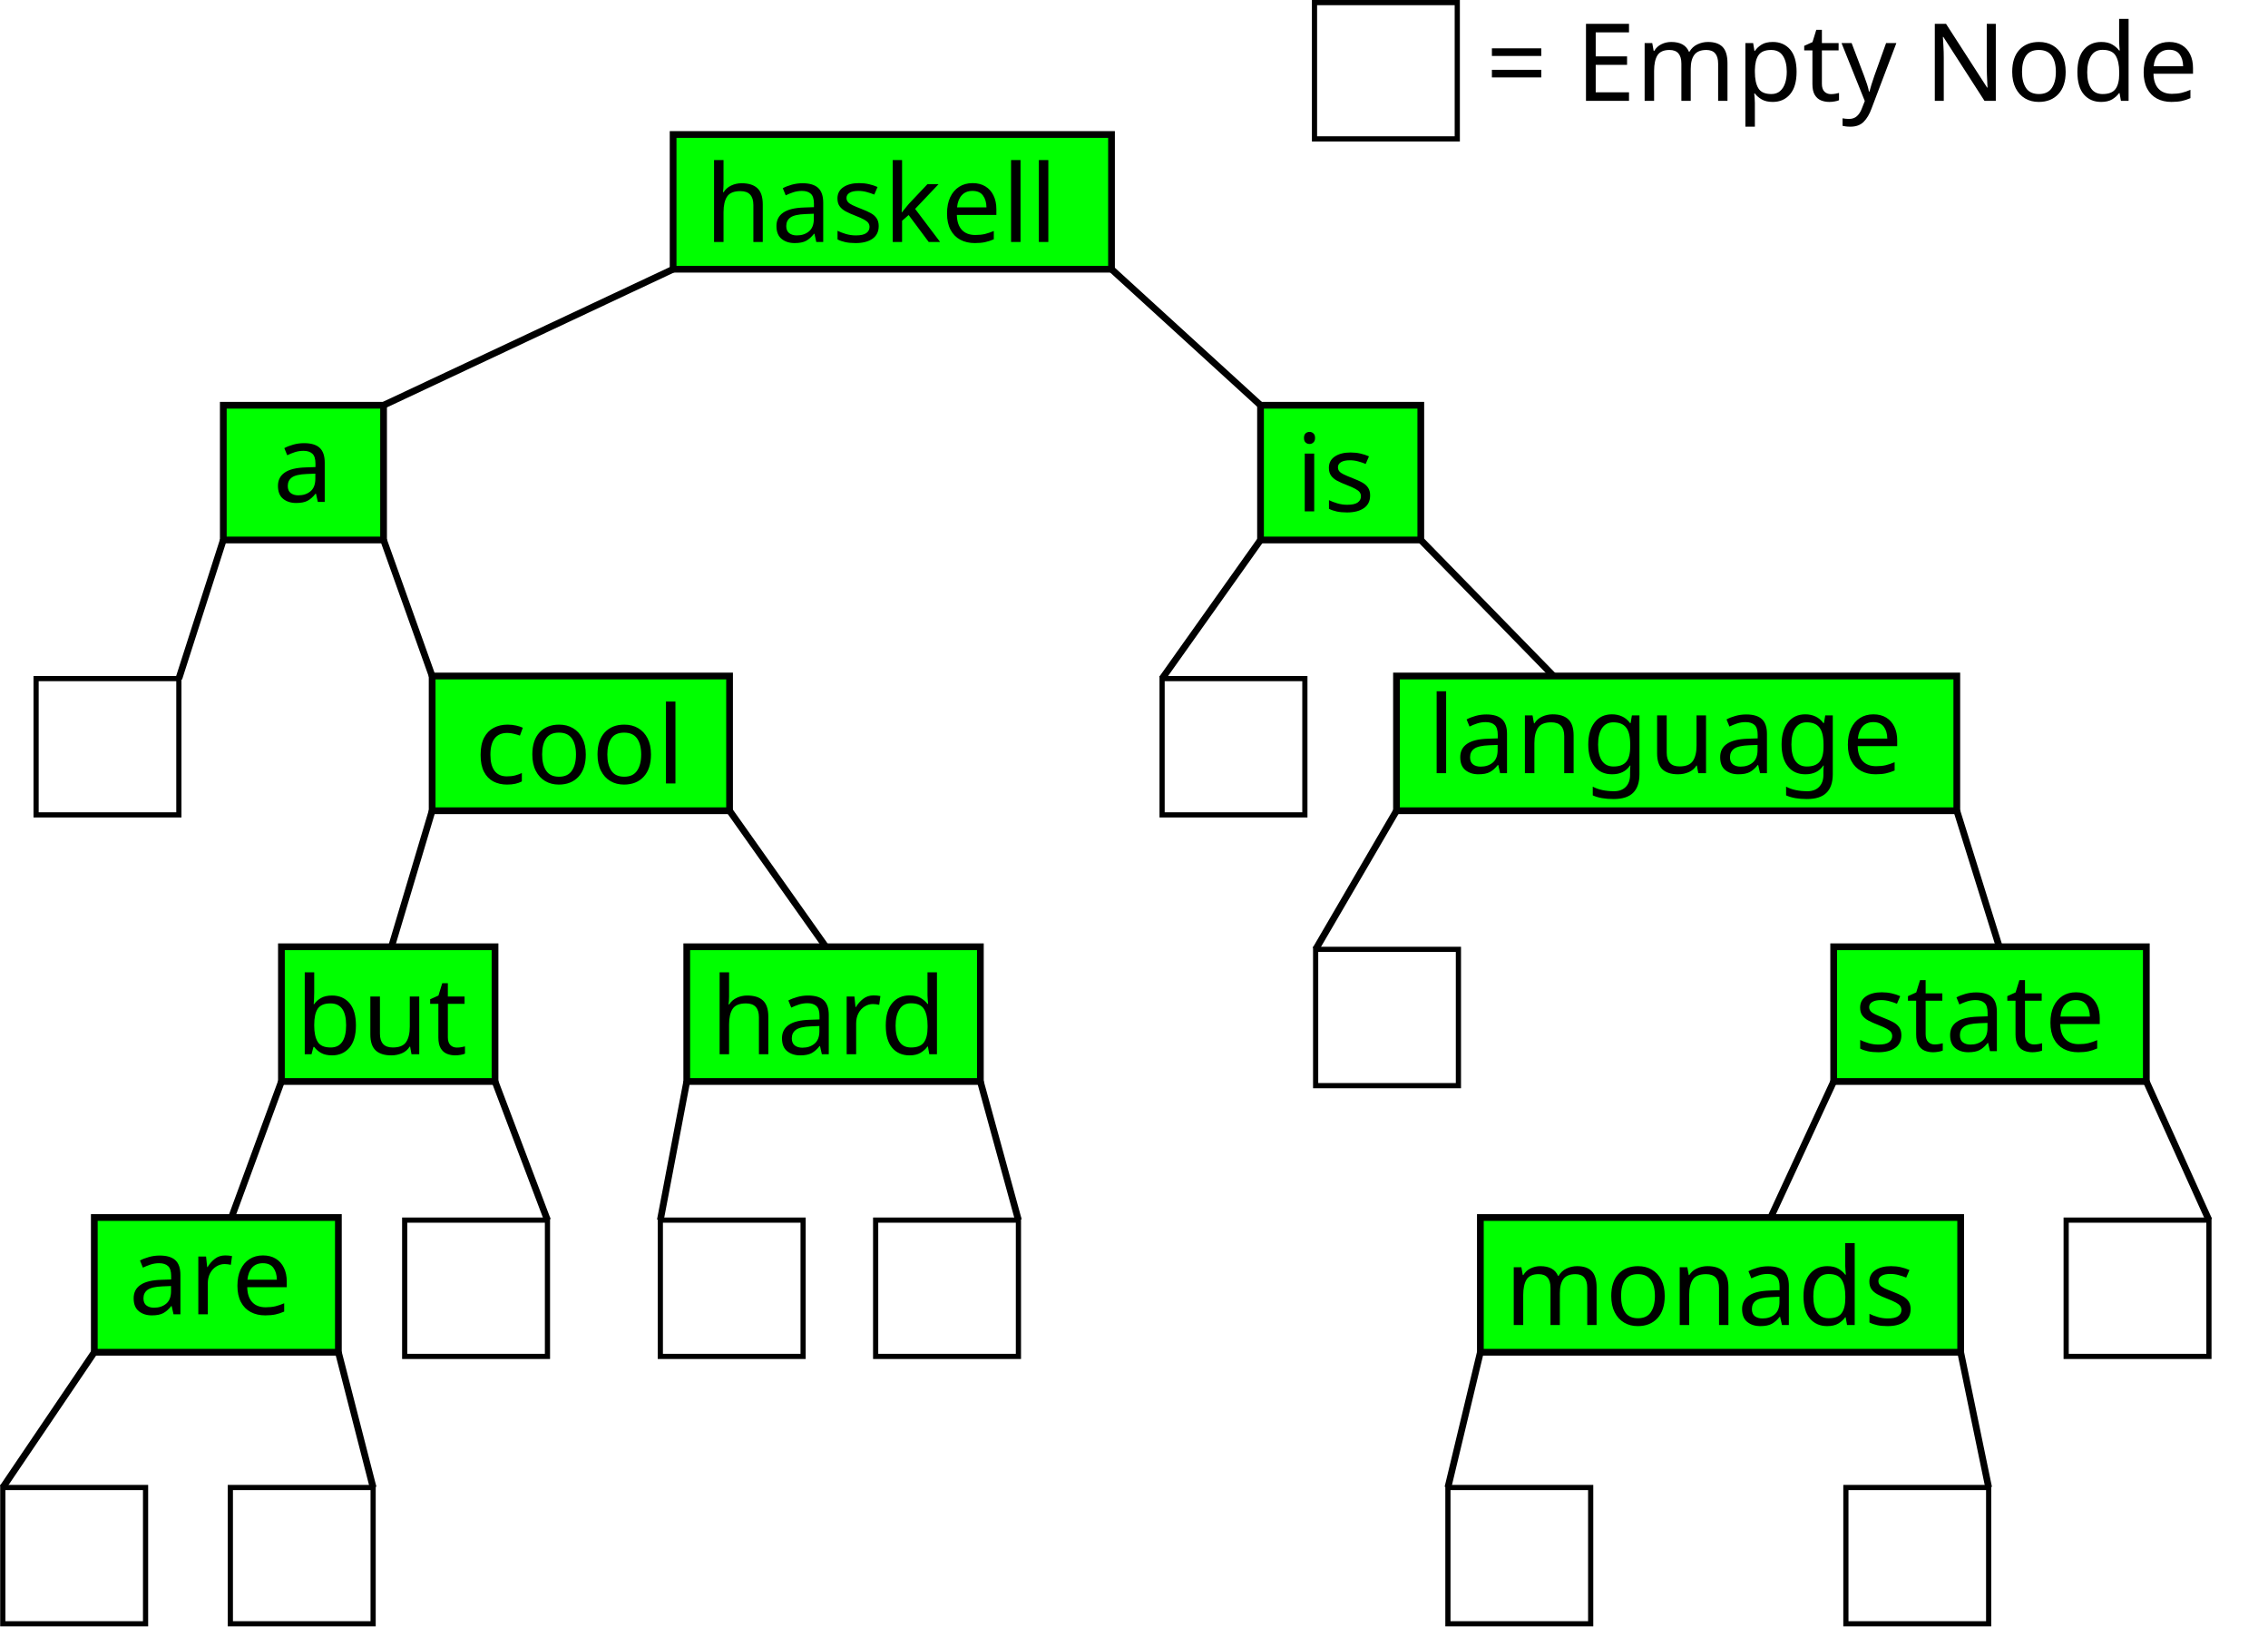
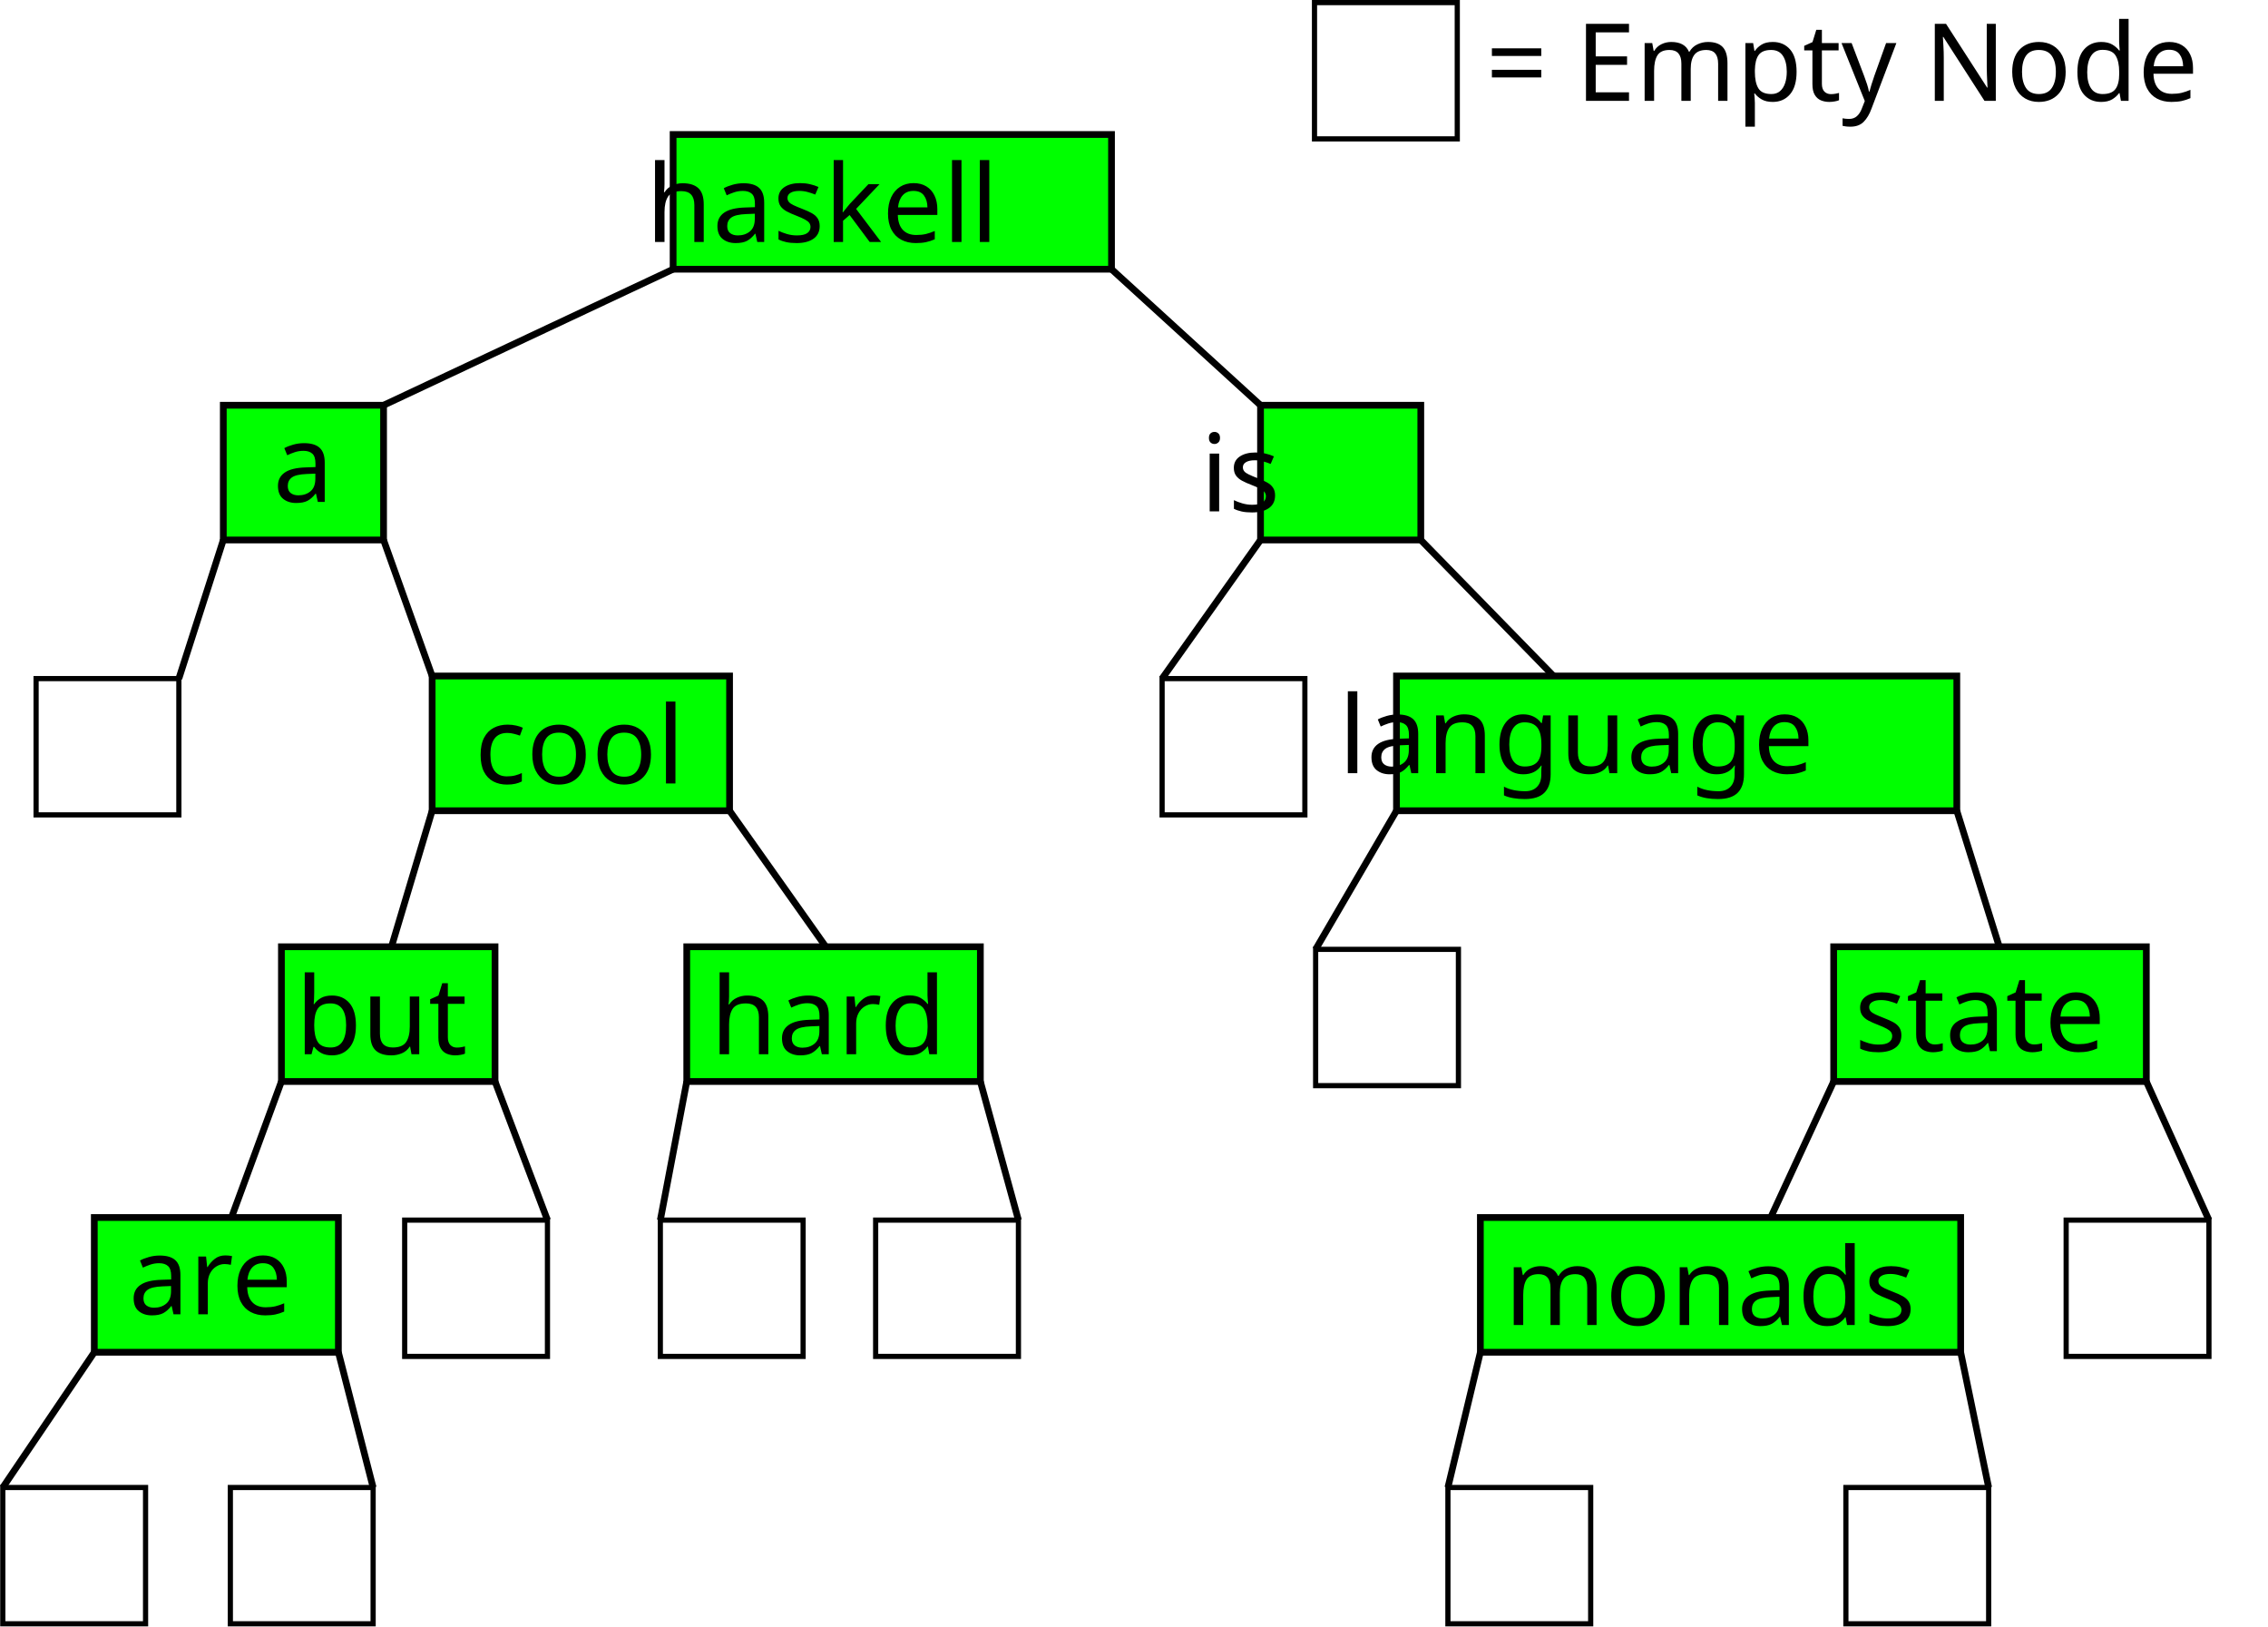
<svg xmlns="http://www.w3.org/2000/svg" width="237.59mm" height="170.335mm" viewBox="0 0 841.856 603.551" id="svg2" version="1.1">
  <defs id="defs4" />
  <g id="layer1" transform="translate(87.33235,-160.6135)">
-     <g id="g4341">
+     <g id="g4230">
      <rect y="311" x="-4.445" height="50" width="59.49" id="rect4184-0" style="color:#000000;clip-rule:nonzero;display:inline;overflow:visible;visibility:visible;opacity:1;isolation:auto;mix-blend-mode:normal;color-interpolation:sRGB;color-interpolation-filters:linearRGB;solid-color:#000000;solid-opacity:1;fill:#00ff00;fill-opacity:1;fill-rule:evenodd;stroke:#000000;stroke-width:2.5;stroke-miterlimit:4;stroke-dasharray:none;stroke-dashoffset:0;color-rendering:auto;image-rendering:auto;shape-rendering:auto;text-rendering:auto;enable-background:accumulate" />
      <text id="text4144" y="346.869" x="14.001" style="font-style:normal;font-weight:normal;font-size:40px;line-height:125%;font-family:sans-serif;letter-spacing:0px;word-spacing:0px;fill:#000000;fill-opacity:1;stroke:none;stroke-width:1px;stroke-linecap:butt;stroke-linejoin:miter;stroke-opacity:1" xml:space="preserve">
        <tspan y="346.869" x="14.001" id="tspan4146">a</tspan>
      </text>
      <rect y="311" x="380.561" height="50" width="59.49" id="rect4184-0-6" style="color:#000000;clip-rule:nonzero;display:inline;overflow:visible;visibility:visible;opacity:1;isolation:auto;mix-blend-mode:normal;color-interpolation:sRGB;color-interpolation-filters:linearRGB;solid-color:#000000;solid-opacity:1;fill:#00ff00;fill-opacity:1;fill-rule:evenodd;stroke:#000000;stroke-width:2.5;stroke-miterlimit:4;stroke-dasharray:none;stroke-dashoffset:0;color-rendering:auto;image-rendering:auto;shape-rendering:auto;text-rendering:auto;enable-background:accumulate" />
-       <text id="text4148" y="350.375" x="393.567" style="font-style:normal;font-weight:normal;font-size:40px;line-height:125%;font-family:sans-serif;letter-spacing:0px;word-spacing:0px;fill:#000000;fill-opacity:1;stroke:none;stroke-width:1px;stroke-linecap:butt;stroke-linejoin:miter;stroke-opacity:1;" xml:space="preserve">
-         <tspan y="350.375" x="393.567" id="tspan4150">is</tspan>
+       <text id="text4148" y="350.375" x="409.427" style="font-style:normal;font-weight:normal;font-size:40px;line-height:125%;font-family:sans-serif;text-align:center;letter-spacing:0px;word-spacing:0px;text-anchor:middle;fill:#000000;fill-opacity:1;stroke:none;stroke-width:1px;stroke-linecap:butt;stroke-linejoin:miter;stroke-opacity:1" xml:space="preserve">
+         <tspan y="350.375" x="409.427" id="tspan4150">is</tspan>
      </text>
    </g>
    <g id="g4252">
      <rect y="712.626" x="-86.297" height="50.577" width="52.996" id="rect4184-0-6-92-9-8-1-4-3-1-9" style="color:#000000;clip-rule:nonzero;display:inline;overflow:visible;visibility:visible;opacity:1;isolation:auto;mix-blend-mode:normal;color-interpolation:sRGB;color-interpolation-filters:linearRGB;solid-color:#000000;solid-opacity:1;fill:none;fill-opacity:1;fill-rule:evenodd;stroke:#000000;stroke-width:1.923;stroke-miterlimit:4;stroke-dasharray:none;stroke-dashoffset:0;color-rendering:auto;image-rendering:auto;shape-rendering:auto;text-rendering:auto;enable-background:accumulate" />
      <rect y="712.626" x="-1.829" height="50.577" width="52.996" id="rect4184-0-6-92-9-8-1-4-3-1-9-2" style="color:#000000;clip-rule:nonzero;display:inline;overflow:visible;visibility:visible;opacity:1;isolation:auto;mix-blend-mode:normal;color-interpolation:sRGB;color-interpolation-filters:linearRGB;solid-color:#000000;solid-opacity:1;fill:none;fill-opacity:1;fill-rule:evenodd;stroke:#000000;stroke-width:1.923;stroke-miterlimit:4;stroke-dasharray:none;stroke-dashoffset:0;color-rendering:auto;image-rendering:auto;shape-rendering:auto;text-rendering:auto;enable-background:accumulate" />
      <rect y="712.626" x="450.116" height="50.577" width="52.996" id="rect4184-0-6-92-9-8-1-4-3-1-9-9" style="color:#000000;clip-rule:nonzero;display:inline;overflow:visible;visibility:visible;opacity:1;isolation:auto;mix-blend-mode:normal;color-interpolation:sRGB;color-interpolation-filters:linearRGB;solid-color:#000000;solid-opacity:1;fill:none;fill-opacity:1;fill-rule:evenodd;stroke:#000000;stroke-width:1.923;stroke-miterlimit:4;stroke-dasharray:none;stroke-dashoffset:0;color-rendering:auto;image-rendering:auto;shape-rendering:auto;text-rendering:auto;enable-background:accumulate" />
      <rect y="712.626" x="597.839" height="50.577" width="52.996" id="rect4184-0-6-92-9-8-1-4-3-1-9-0" style="color:#000000;clip-rule:nonzero;display:inline;overflow:visible;visibility:visible;opacity:1;isolation:auto;mix-blend-mode:normal;color-interpolation:sRGB;color-interpolation-filters:linearRGB;solid-color:#000000;solid-opacity:1;fill:none;fill-opacity:1;fill-rule:evenodd;stroke:#000000;stroke-width:1.923;stroke-miterlimit:4;stroke-dasharray:none;stroke-dashoffset:0;color-rendering:auto;image-rendering:auto;shape-rendering:auto;text-rendering:auto;enable-background:accumulate" />
    </g>
-     <g id="g4416">
-       <rect y="612.436" x="462.162" height="50" width="178.284" id="rect4184-0-6-92-9-8-1" style="color:#000000;clip-rule:nonzero;display:inline;overflow:visible;visibility:visible;opacity:1;isolation:auto;mix-blend-mode:normal;color-interpolation:sRGB;color-interpolation-filters:linearRGB;solid-color:#000000;solid-opacity:1;fill:#00ff00;fill-opacity:1;fill-rule:evenodd;stroke:#000000;stroke-width:2.5;stroke-miterlimit:4;stroke-dasharray:none;stroke-dashoffset:0;color-rendering:auto;image-rendering:auto;shape-rendering:auto;text-rendering:auto;enable-background:accumulate" />
-       <text id="text4172" y="652.328" x="471.148" style="font-style:normal;font-weight:normal;font-size:40px;line-height:125%;font-family:sans-serif;letter-spacing:0px;word-spacing:0px;fill:#000000;fill-opacity:1;stroke:none;stroke-width:1px;stroke-linecap:butt;stroke-linejoin:miter;stroke-opacity:1" xml:space="preserve">
-         <tspan y="652.328" x="471.148" id="tspan4174">monads</tspan>
-       </text>
-       <rect y="612.436" x="-52.331" height="50" width="90.603" id="rect4184-0-6-92-9-8-1-4-3" style="color:#000000;clip-rule:nonzero;display:inline;overflow:visible;visibility:visible;opacity:1;isolation:auto;mix-blend-mode:normal;color-interpolation:sRGB;color-interpolation-filters:linearRGB;solid-color:#000000;solid-opacity:1;fill:#00ff00;fill-opacity:1;fill-rule:evenodd;stroke:#000000;stroke-width:2.5;stroke-miterlimit:4;stroke-dasharray:none;stroke-dashoffset:0;color-rendering:auto;image-rendering:auto;shape-rendering:auto;text-rendering:auto;enable-background:accumulate" />
-       <text id="text4176" y="648.344" x="-39.568" style="font-style:normal;font-weight:normal;font-size:40px;line-height:125%;font-family:sans-serif;letter-spacing:0px;word-spacing:0px;fill:#000000;fill-opacity:1;stroke:none;stroke-width:1px;stroke-linecap:butt;stroke-linejoin:miter;stroke-opacity:1;" xml:space="preserve">
-         <tspan y="648.344" x="-39.568" id="tspan4178">are</tspan>
-       </text>
-       <rect y="613.397" x="62.882" height="50.577" width="52.996" id="rect4184-0-6-92-9-8-1-4-3-1-1" style="color:#000000;clip-rule:nonzero;display:inline;overflow:visible;visibility:visible;opacity:1;isolation:auto;mix-blend-mode:normal;color-interpolation:sRGB;color-interpolation-filters:linearRGB;solid-color:#000000;solid-opacity:1;fill:none;fill-opacity:1;fill-rule:evenodd;stroke:#000000;stroke-width:1.923;stroke-miterlimit:4;stroke-dasharray:none;stroke-dashoffset:0;color-rendering:auto;image-rendering:auto;shape-rendering:auto;text-rendering:auto;enable-background:accumulate" />
-       <rect y="613.397" x="157.776" height="50.577" width="52.996" id="rect4184-0-6-92-9-8-1-4-3-1-7" style="color:#000000;clip-rule:nonzero;display:inline;overflow:visible;visibility:visible;opacity:1;isolation:auto;mix-blend-mode:normal;color-interpolation:sRGB;color-interpolation-filters:linearRGB;solid-color:#000000;solid-opacity:1;fill:none;fill-opacity:1;fill-rule:evenodd;stroke:#000000;stroke-width:1.923;stroke-miterlimit:4;stroke-dasharray:none;stroke-dashoffset:0;color-rendering:auto;image-rendering:auto;shape-rendering:auto;text-rendering:auto;enable-background:accumulate" />
-       <rect y="613.397" x="237.7" height="50.577" width="52.996" id="rect4184-0-6-92-9-8-1-4-3-1-8" style="color:#000000;clip-rule:nonzero;display:inline;overflow:visible;visibility:visible;opacity:1;isolation:auto;mix-blend-mode:normal;color-interpolation:sRGB;color-interpolation-filters:linearRGB;solid-color:#000000;solid-opacity:1;fill:none;fill-opacity:1;fill-rule:evenodd;stroke:#000000;stroke-width:1.923;stroke-miterlimit:4;stroke-dasharray:none;stroke-dashoffset:0;color-rendering:auto;image-rendering:auto;shape-rendering:auto;text-rendering:auto;enable-background:accumulate" />
-       <rect y="613.397" x="679.604" height="50.577" width="52.996" id="rect4184-0-6-92-9-8-1-4-3-1-9-6" style="color:#000000;clip-rule:nonzero;display:inline;overflow:visible;visibility:visible;opacity:1;isolation:auto;mix-blend-mode:normal;color-interpolation:sRGB;color-interpolation-filters:linearRGB;solid-color:#000000;solid-opacity:1;fill:none;fill-opacity:1;fill-rule:evenodd;stroke:#000000;stroke-width:1.923;stroke-miterlimit:4;stroke-dasharray:none;stroke-dashoffset:0;color-rendering:auto;image-rendering:auto;shape-rendering:auto;text-rendering:auto;enable-background:accumulate" />
-     </g>
-     <g id="g4386">
+     <rect style="color:#000000;clip-rule:nonzero;display:inline;overflow:visible;visibility:visible;opacity:1;isolation:auto;mix-blend-mode:normal;color-interpolation:sRGB;color-interpolation-filters:linearRGB;solid-color:#000000;solid-opacity:1;fill:#00ff00;fill-opacity:1;fill-rule:evenodd;stroke:#000000;stroke-width:2.5;stroke-miterlimit:4;stroke-dasharray:none;stroke-dashoffset:0;color-rendering:auto;image-rendering:auto;shape-rendering:auto;text-rendering:auto;enable-background:accumulate" id="rect4184-0-6-92-9-8-1" width="178.284" height="50" x="462.162" y="612.436" />
+     <text xml:space="preserve" style="font-style:normal;font-weight:normal;font-size:40px;line-height:125%;font-family:sans-serif;letter-spacing:0px;word-spacing:0px;fill:#000000;fill-opacity:1;stroke:none;stroke-width:1px;stroke-linecap:butt;stroke-linejoin:miter;stroke-opacity:1" x="471.148" y="652.328" id="text4172">
+       <tspan id="tspan4174" x="471.148" y="652.328">monads</tspan>
+     </text>
+     <rect style="color:#000000;clip-rule:nonzero;display:inline;overflow:visible;visibility:visible;opacity:1;isolation:auto;mix-blend-mode:normal;color-interpolation:sRGB;color-interpolation-filters:linearRGB;solid-color:#000000;solid-opacity:1;fill:#00ff00;fill-opacity:1;fill-rule:evenodd;stroke:#000000;stroke-width:2.5;stroke-miterlimit:4;stroke-dasharray:none;stroke-dashoffset:0;color-rendering:auto;image-rendering:auto;shape-rendering:auto;text-rendering:auto;enable-background:accumulate" id="rect4184-0-6-92-9-8-1-4-3" width="90.603" height="50" x="-52.331" y="612.436" />
+     <text xml:space="preserve" style="font-style:normal;font-weight:normal;font-size:40px;line-height:125%;font-family:sans-serif;letter-spacing:0px;word-spacing:0px;fill:#000000;fill-opacity:1;stroke:none;stroke-width:1px;stroke-linecap:butt;stroke-linejoin:miter;stroke-opacity:1" x="-39.568" y="648.344" id="text4176">
+       <tspan id="tspan4178" x="-39.568" y="648.344">are</tspan>
+     </text>
+     <rect style="color:#000000;clip-rule:nonzero;display:inline;overflow:visible;visibility:visible;opacity:1;isolation:auto;mix-blend-mode:normal;color-interpolation:sRGB;color-interpolation-filters:linearRGB;solid-color:#000000;solid-opacity:1;fill:none;fill-opacity:1;fill-rule:evenodd;stroke:#000000;stroke-width:1.923;stroke-miterlimit:4;stroke-dasharray:none;stroke-dashoffset:0;color-rendering:auto;image-rendering:auto;shape-rendering:auto;text-rendering:auto;enable-background:accumulate" id="rect4184-0-6-92-9-8-1-4-3-1-1" width="52.996" height="50.577" x="62.882" y="613.397" />
+     <rect style="color:#000000;clip-rule:nonzero;display:inline;overflow:visible;visibility:visible;opacity:1;isolation:auto;mix-blend-mode:normal;color-interpolation:sRGB;color-interpolation-filters:linearRGB;solid-color:#000000;solid-opacity:1;fill:none;fill-opacity:1;fill-rule:evenodd;stroke:#000000;stroke-width:1.923;stroke-miterlimit:4;stroke-dasharray:none;stroke-dashoffset:0;color-rendering:auto;image-rendering:auto;shape-rendering:auto;text-rendering:auto;enable-background:accumulate" id="rect4184-0-6-92-9-8-1-4-3-1-7" width="52.996" height="50.577" x="157.776" y="613.397" />
+     <rect style="color:#000000;clip-rule:nonzero;display:inline;overflow:visible;visibility:visible;opacity:1;isolation:auto;mix-blend-mode:normal;color-interpolation:sRGB;color-interpolation-filters:linearRGB;solid-color:#000000;solid-opacity:1;fill:none;fill-opacity:1;fill-rule:evenodd;stroke:#000000;stroke-width:1.923;stroke-miterlimit:4;stroke-dasharray:none;stroke-dashoffset:0;color-rendering:auto;image-rendering:auto;shape-rendering:auto;text-rendering:auto;enable-background:accumulate" id="rect4184-0-6-92-9-8-1-4-3-1-8" width="52.996" height="50.577" x="237.7" y="613.397" />
+     <rect style="color:#000000;clip-rule:nonzero;display:inline;overflow:visible;visibility:visible;opacity:1;isolation:auto;mix-blend-mode:normal;color-interpolation:sRGB;color-interpolation-filters:linearRGB;solid-color:#000000;solid-opacity:1;fill:none;fill-opacity:1;fill-rule:evenodd;stroke:#000000;stroke-width:1.923;stroke-miterlimit:4;stroke-dasharray:none;stroke-dashoffset:0;color-rendering:auto;image-rendering:auto;shape-rendering:auto;text-rendering:auto;enable-background:accumulate" id="rect4184-0-6-92-9-8-1-4-3-1-9-6" width="52.996" height="50.577" x="679.604" y="613.397" />
+     <g id="g4248">
      <rect y="511.957" x="17.128" height="50" width="79.289" id="rect4184-0-6-92-9" style="color:#000000;clip-rule:nonzero;display:inline;overflow:visible;visibility:visible;opacity:1;isolation:auto;mix-blend-mode:normal;color-interpolation:sRGB;color-interpolation-filters:linearRGB;solid-color:#000000;solid-opacity:1;fill:#00ff00;fill-opacity:1;fill-rule:evenodd;stroke:#000000;stroke-width:2.5;stroke-miterlimit:4;stroke-dasharray:none;stroke-dashoffset:0;color-rendering:auto;image-rendering:auto;shape-rendering:auto;text-rendering:auto;enable-background:accumulate" />
-       <text id="text4164" y="551.85" x="22.379" style="font-style:normal;font-weight:normal;font-size:40px;line-height:125%;font-family:sans-serif;letter-spacing:0px;word-spacing:0px;fill:#000000;fill-opacity:1;stroke:none;stroke-width:1px;stroke-linecap:butt;stroke-linejoin:miter;stroke-opacity:1;" xml:space="preserve">
+       <text id="text4164" y="551.85" x="22.379" style="font-style:normal;font-weight:normal;font-size:40px;line-height:125%;font-family:sans-serif;letter-spacing:0px;word-spacing:0px;fill:#000000;fill-opacity:1;stroke:none;stroke-width:1px;stroke-linecap:butt;stroke-linejoin:miter;stroke-opacity:1" xml:space="preserve">
        <tspan y="551.85" x="22.379" id="tspan4166">but</tspan>
      </text>
      <rect y="511.957" x="593.303" height="50" width="116.059" id="rect4184-0-6-92-9-8-1-4" style="color:#000000;clip-rule:nonzero;display:inline;overflow:visible;visibility:visible;opacity:1;isolation:auto;mix-blend-mode:normal;color-interpolation:sRGB;color-interpolation-filters:linearRGB;solid-color:#000000;solid-opacity:1;fill:#00ff00;fill-opacity:1;fill-rule:evenodd;stroke:#000000;stroke-width:2.5;stroke-miterlimit:4;stroke-dasharray:none;stroke-dashoffset:0;color-rendering:auto;image-rendering:auto;shape-rendering:auto;text-rendering:auto;enable-background:accumulate" />
      <text id="text4168" y="550.697" x="601.078" style="font-style:normal;font-weight:normal;font-size:40px;line-height:125%;font-family:sans-serif;letter-spacing:0px;word-spacing:0px;fill:#000000;fill-opacity:1;stroke:none;stroke-width:1px;stroke-linecap:butt;stroke-linejoin:miter;stroke-opacity:1" xml:space="preserve">
        <tspan y="550.697" x="601.078" id="tspan4170">state</tspan>
      </text>
      <rect y="511.957" x="167.583" height="50" width="108.988" id="rect4184-0-6-92-9-8" style="color:#000000;clip-rule:nonzero;display:inline;overflow:visible;visibility:visible;opacity:1;isolation:auto;mix-blend-mode:normal;color-interpolation:sRGB;color-interpolation-filters:linearRGB;solid-color:#000000;solid-opacity:1;fill:#00ff00;fill-opacity:1;fill-rule:evenodd;stroke:#000000;stroke-width:2.5;stroke-miterlimit:4;stroke-dasharray:none;stroke-dashoffset:0;color-rendering:auto;image-rendering:auto;shape-rendering:auto;text-rendering:auto;enable-background:accumulate" />
-       <text id="text4180" y="551.85" x="176.374" style="font-style:normal;font-weight:normal;font-size:40px;line-height:125%;font-family:sans-serif;letter-spacing:0px;word-spacing:0px;fill:#000000;fill-opacity:1;stroke:none;stroke-width:1px;stroke-linecap:butt;stroke-linejoin:miter;stroke-opacity:1;" xml:space="preserve">
+       <text id="text4180" y="551.85" x="176.374" style="font-style:normal;font-weight:normal;font-size:40px;line-height:125%;font-family:sans-serif;letter-spacing:0px;word-spacing:0px;fill:#000000;fill-opacity:1;stroke:none;stroke-width:1px;stroke-linecap:butt;stroke-linejoin:miter;stroke-opacity:1" xml:space="preserve">
        <tspan y="551.85" x="176.374" id="tspan4182">hard</tspan>
      </text>
      <rect y="512.919" x="401.021" height="50.577" width="52.996" id="rect4184-0-6-92-9-8-1-4-3-1-9-01" style="color:#000000;clip-rule:nonzero;display:inline;overflow:visible;visibility:visible;opacity:1;isolation:auto;mix-blend-mode:normal;color-interpolation:sRGB;color-interpolation-filters:linearRGB;solid-color:#000000;solid-opacity:1;fill:none;fill-opacity:1;fill-rule:evenodd;stroke:#000000;stroke-width:1.923;stroke-miterlimit:4;stroke-dasharray:none;stroke-dashoffset:0;color-rendering:auto;image-rendering:auto;shape-rendering:auto;text-rendering:auto;enable-background:accumulate" />
    </g>
    <path style="fill:none;fill-rule:evenodd;stroke:#000000;stroke-width:2.5;stroke-linecap:butt;stroke-linejoin:miter;stroke-miterlimit:4;stroke-dasharray:none;stroke-opacity:1" d="M -4.445,361 -20.94,412.44" id="path4193" />
    <path style="fill:none;fill-rule:evenodd;stroke:#000000;stroke-width:2.5;stroke-linecap:butt;stroke-linejoin:miter;stroke-miterlimit:4;stroke-dasharray:none;stroke-opacity:1" d="m 55.045,361 18.028,50.479" id="path4195" />
    <path style="fill:none;fill-rule:evenodd;stroke:#000000;stroke-width:2.5;stroke-linecap:butt;stroke-linejoin:miter;stroke-miterlimit:4;stroke-dasharray:none;stroke-opacity:1" d="M 162.52,260.522 55.045,311" id="path4197" />
    <path style="fill:none;fill-rule:evenodd;stroke:#000000;stroke-width:2.5;stroke-linecap:butt;stroke-linejoin:miter;stroke-miterlimit:4;stroke-dasharray:none;stroke-opacity:1" d="m 325.248,260.522 55.313,50.479" id="path4199" />
    <path style="fill:none;fill-rule:evenodd;stroke:#000000;stroke-width:2.5;stroke-linecap:butt;stroke-linejoin:miter;stroke-miterlimit:4;stroke-dasharray:none;stroke-opacity:1" d="m 380.561,361 -36.535,51.44" id="path4201" />
    <path style="fill:none;fill-rule:evenodd;stroke:#000000;stroke-width:2.5;stroke-linecap:butt;stroke-linejoin:miter;stroke-miterlimit:4;stroke-dasharray:none;stroke-opacity:1" d="m 440.051,361 49.267,50.479" id="path4203" />
    <path style="fill:none;fill-rule:evenodd;stroke:#000000;stroke-width:2.5;stroke-linecap:butt;stroke-linejoin:miter;stroke-miterlimit:4;stroke-dasharray:none;stroke-opacity:1" d="M 73.073,461.479 57.983,511.957" id="path4205" />
    <path style="fill:none;fill-rule:evenodd;stroke:#000000;stroke-width:2.5;stroke-linecap:butt;stroke-linejoin:miter;stroke-miterlimit:4;stroke-dasharray:none;stroke-opacity:1" d="m 183.475,461.479 35.728,50.479" id="path4207" />
    <path style="fill:none;fill-rule:evenodd;stroke:#000000;stroke-width:2.5;stroke-linecap:butt;stroke-linejoin:miter;stroke-miterlimit:4;stroke-dasharray:none;stroke-opacity:1" d="m 431.029,461.479 -30.008,51.44" id="path4209" />
    <path style="fill:none;fill-rule:evenodd;stroke:#000000;stroke-width:2.5;stroke-linecap:butt;stroke-linejoin:miter;stroke-miterlimit:4;stroke-dasharray:none;stroke-opacity:1" d="m 639.011,461.479 15.77,50.479" id="path4211" />
    <path style="fill:none;fill-rule:evenodd;stroke:#000000;stroke-width:2.5;stroke-linecap:butt;stroke-linejoin:miter;stroke-miterlimit:4;stroke-dasharray:none;stroke-opacity:1" d="m 593.303,561.957 -23.375,50.479" id="path4213" />
    <path style="fill:none;fill-rule:evenodd;stroke:#000000;stroke-width:2.5;stroke-linecap:butt;stroke-linejoin:miter;stroke-miterlimit:4;stroke-dasharray:none;stroke-opacity:1" d="m 709.362,561.957 23.238,51.44" id="path4215" />
    <path style="fill:none;fill-rule:evenodd;stroke:#000000;stroke-width:2.5;stroke-linecap:butt;stroke-linejoin:miter;stroke-miterlimit:4;stroke-dasharray:none;stroke-opacity:1" d="m 462.162,662.436 -12.046,50.19" id="path4217" />
    <path style="fill:none;fill-rule:evenodd;stroke:#000000;stroke-width:2.5;stroke-linecap:butt;stroke-linejoin:miter;stroke-miterlimit:4;stroke-dasharray:none;stroke-opacity:1" d="m 640.446,662.436 10.389,50.19" id="path4219" />
    <path style="fill:none;fill-rule:evenodd;stroke:#000000;stroke-width:2.5;stroke-linecap:butt;stroke-linejoin:miter;stroke-miterlimit:4;stroke-dasharray:none;stroke-opacity:1" d="m 167.583,561.957 -9.807,51.44" id="path4221" />
    <path style="fill:none;fill-rule:evenodd;stroke:#000000;stroke-width:2.5;stroke-linecap:butt;stroke-linejoin:miter;stroke-miterlimit:4;stroke-dasharray:none;stroke-opacity:1" d="m 276.571,561.957 14.126,51.44" id="path4223" />
    <path style="fill:none;fill-rule:evenodd;stroke:#000000;stroke-width:2.5;stroke-linecap:butt;stroke-linejoin:miter;stroke-miterlimit:4;stroke-dasharray:none;stroke-opacity:1" d="m 96.418,561.957 19.46,51.44" id="path4225" />
    <path style="fill:none;fill-rule:evenodd;stroke:#000000;stroke-width:2.5;stroke-linecap:butt;stroke-linejoin:miter;stroke-miterlimit:4;stroke-dasharray:none;stroke-opacity:1" d="m 17.128,561.957 -18.543,50.479" id="path4227" />
    <path style="fill:none;fill-rule:evenodd;stroke:#000000;stroke-width:2.5;stroke-linecap:butt;stroke-linejoin:miter;stroke-miterlimit:4;stroke-dasharray:none;stroke-opacity:1" d="m -52.331,662.436 -33.966,50.19" id="path4229" />
    <path style="fill:none;fill-rule:evenodd;stroke:#000000;stroke-width:2.5;stroke-linecap:butt;stroke-linejoin:miter;stroke-miterlimit:4;stroke-dasharray:none;stroke-opacity:1" d="m 38.272,662.436 12.895,50.19" id="path4231" />
    <rect style="color:#000000;clip-rule:nonzero;display:inline;overflow:visible;visibility:visible;opacity:1;isolation:auto;mix-blend-mode:normal;color-interpolation:sRGB;color-interpolation-filters:linearRGB;solid-color:#000000;solid-opacity:1;fill:none;fill-opacity:1;fill-rule:evenodd;stroke:#000000;stroke-width:1.923;stroke-miterlimit:4;stroke-dasharray:none;stroke-dashoffset:0;color-rendering:auto;image-rendering:auto;shape-rendering:auto;text-rendering:auto;enable-background:accumulate" id="rect4184-0-6-92-9-8-1-4-3-1-9-5" width="52.996" height="50.577" x="400.594" y="161.575" />
    <text xml:space="preserve" style="font-style:normal;font-weight:normal;font-size:40px;line-height:125%;font-family:sans-serif;letter-spacing:0px;word-spacing:0px;fill:#000000;fill-opacity:1;stroke:none;stroke-width:1px;stroke-linecap:butt;stroke-linejoin:miter;stroke-opacity:1" x="464.211" y="198.035" id="text4306">
      <tspan id="tspan4308" x="464.211" y="198.035">= Empty Node</tspan>
    </text>
-     <g id="g4349">
-       <rect y="210.522" x="162.52" height="50" width="162.728" id="rect4184" style="color:#000000;clip-rule:nonzero;display:inline;overflow:visible;visibility:visible;opacity:1;isolation:auto;mix-blend-mode:normal;color-interpolation:sRGB;color-interpolation-filters:linearRGB;solid-color:#000000;solid-opacity:1;fill:#00ff00;fill-opacity:1;fill-rule:evenodd;stroke:#000000;stroke-width:2.5;stroke-miterlimit:4;stroke-dasharray:none;stroke-dashoffset:0;color-rendering:auto;image-rendering:auto;shape-rendering:auto;text-rendering:auto;enable-background:accumulate" />
-       <text id="text4310" y="250.414" x="174.313" style="font-style:normal;font-weight:normal;font-size:40px;line-height:125%;font-family:sans-serif;letter-spacing:0px;word-spacing:0px;fill:#000000;fill-opacity:1;stroke:none;stroke-width:1px;stroke-linecap:butt;stroke-linejoin:miter;stroke-opacity:1" xml:space="preserve">
-         <tspan y="250.414" x="174.313" id="tspan4312">haskell</tspan>
-       </text>
-     </g>
-     <g id="g4354">
+     <rect style="color:#000000;clip-rule:nonzero;display:inline;overflow:visible;visibility:visible;opacity:1;isolation:auto;mix-blend-mode:normal;color-interpolation:sRGB;color-interpolation-filters:linearRGB;solid-color:#000000;solid-opacity:1;fill:#00ff00;fill-opacity:1;fill-rule:evenodd;stroke:#000000;stroke-width:2.5;stroke-miterlimit:4;stroke-dasharray:none;stroke-dashoffset:0;color-rendering:auto;image-rendering:auto;shape-rendering:auto;text-rendering:auto;enable-background:accumulate" id="rect4184" width="162.728" height="50" x="162.52" y="210.522" />
+     <text xml:space="preserve" style="font-style:normal;font-weight:normal;font-size:40px;line-height:125%;font-family:sans-serif;text-align:center;letter-spacing:0px;word-spacing:0px;text-anchor:middle;fill:#000000;fill-opacity:1;stroke:none;stroke-width:1px;stroke-linecap:butt;stroke-linejoin:miter;stroke-opacity:1" x="243.845" y="250.414" id="text4310">
+       <tspan id="tspan4312" x="243.845" y="250.414">haskell</tspan>
+     </text>
+     <g id="g4220">
      <rect y="411.479" x="73.073" height="50" width="110.402" id="rect4184-0-6-9" style="color:#000000;clip-rule:nonzero;display:inline;overflow:visible;visibility:visible;opacity:1;isolation:auto;mix-blend-mode:normal;color-interpolation:sRGB;color-interpolation-filters:linearRGB;solid-color:#000000;solid-opacity:1;fill:#00ff00;fill-opacity:1;fill-rule:evenodd;stroke:#000000;stroke-width:2.5;stroke-miterlimit:4;stroke-dasharray:none;stroke-dashoffset:0;color-rendering:auto;image-rendering:auto;shape-rendering:auto;text-rendering:auto;enable-background:accumulate" />
      <rect y="411.479" x="431.029" height="50" width="207.983" id="rect4184-0-6-92" style="color:#000000;clip-rule:nonzero;display:inline;overflow:visible;visibility:visible;opacity:1;isolation:auto;mix-blend-mode:normal;color-interpolation:sRGB;color-interpolation-filters:linearRGB;solid-color:#000000;solid-opacity:1;fill:#00ff00;fill-opacity:1;fill-rule:evenodd;stroke:#000000;stroke-width:2.5;stroke-miterlimit:4;stroke-dasharray:none;stroke-dashoffset:0;color-rendering:auto;image-rendering:auto;shape-rendering:auto;text-rendering:auto;enable-background:accumulate" />
-       <text id="text4160" y="447.543" x="442.53" style="font-style:normal;font-weight:normal;font-size:40px;line-height:125%;font-family:sans-serif;letter-spacing:0px;word-spacing:0px;fill:#000000;fill-opacity:1;stroke:none;stroke-width:1px;stroke-linecap:butt;stroke-linejoin:miter;stroke-opacity:1" xml:space="preserve">
-         <tspan y="447.543" x="442.53" id="tspan4162">language</tspan>
+       <text id="text4160" y="447.543" x="534.17" style="font-style:normal;font-weight:normal;font-size:40px;line-height:125%;font-family:sans-serif;text-align:center;letter-spacing:0px;word-spacing:0px;text-anchor:middle;fill:#000000;fill-opacity:1;stroke:none;stroke-width:1px;stroke-linecap:butt;stroke-linejoin:miter;stroke-opacity:1" xml:space="preserve">
+         <tspan y="447.543" x="534.17" id="tspan4162">language</tspan>
      </text>
      <rect y="412.44" x="-73.937" height="50.577" width="52.996" id="rect4184-0-6-92-9-8-1-4-3-1-2" style="color:#000000;clip-rule:nonzero;display:inline;overflow:visible;visibility:visible;opacity:1;isolation:auto;mix-blend-mode:normal;color-interpolation:sRGB;color-interpolation-filters:linearRGB;solid-color:#000000;solid-opacity:1;fill:none;fill-opacity:1;fill-rule:evenodd;stroke:#000000;stroke-width:1.923;stroke-miterlimit:4;stroke-dasharray:none;stroke-dashoffset:0;color-rendering:auto;image-rendering:auto;shape-rendering:auto;text-rendering:auto;enable-background:accumulate" />
      <rect y="412.44" x="344.026" height="50.577" width="52.996" id="rect4184-0-6-92-9-8-1-4-3-1-9-8" style="color:#000000;clip-rule:nonzero;display:inline;overflow:visible;visibility:visible;opacity:1;isolation:auto;mix-blend-mode:normal;color-interpolation:sRGB;color-interpolation-filters:linearRGB;solid-color:#000000;solid-opacity:1;fill:none;fill-opacity:1;fill-rule:evenodd;stroke:#000000;stroke-width:1.923;stroke-miterlimit:4;stroke-dasharray:none;stroke-dashoffset:0;color-rendering:auto;image-rendering:auto;shape-rendering:auto;text-rendering:auto;enable-background:accumulate" />
      <text id="text4334" y="451.371" x="88.86" style="font-style:normal;font-weight:normal;font-size:40px;line-height:125%;font-family:sans-serif;letter-spacing:0px;word-spacing:0px;fill:#000000;fill-opacity:1;stroke:none;stroke-width:1px;stroke-linecap:butt;stroke-linejoin:miter;stroke-opacity:1" xml:space="preserve">
        <tspan y="451.371" x="88.86" id="tspan4336">cool</tspan>
      </text>
    </g>
  </g>
</svg>
